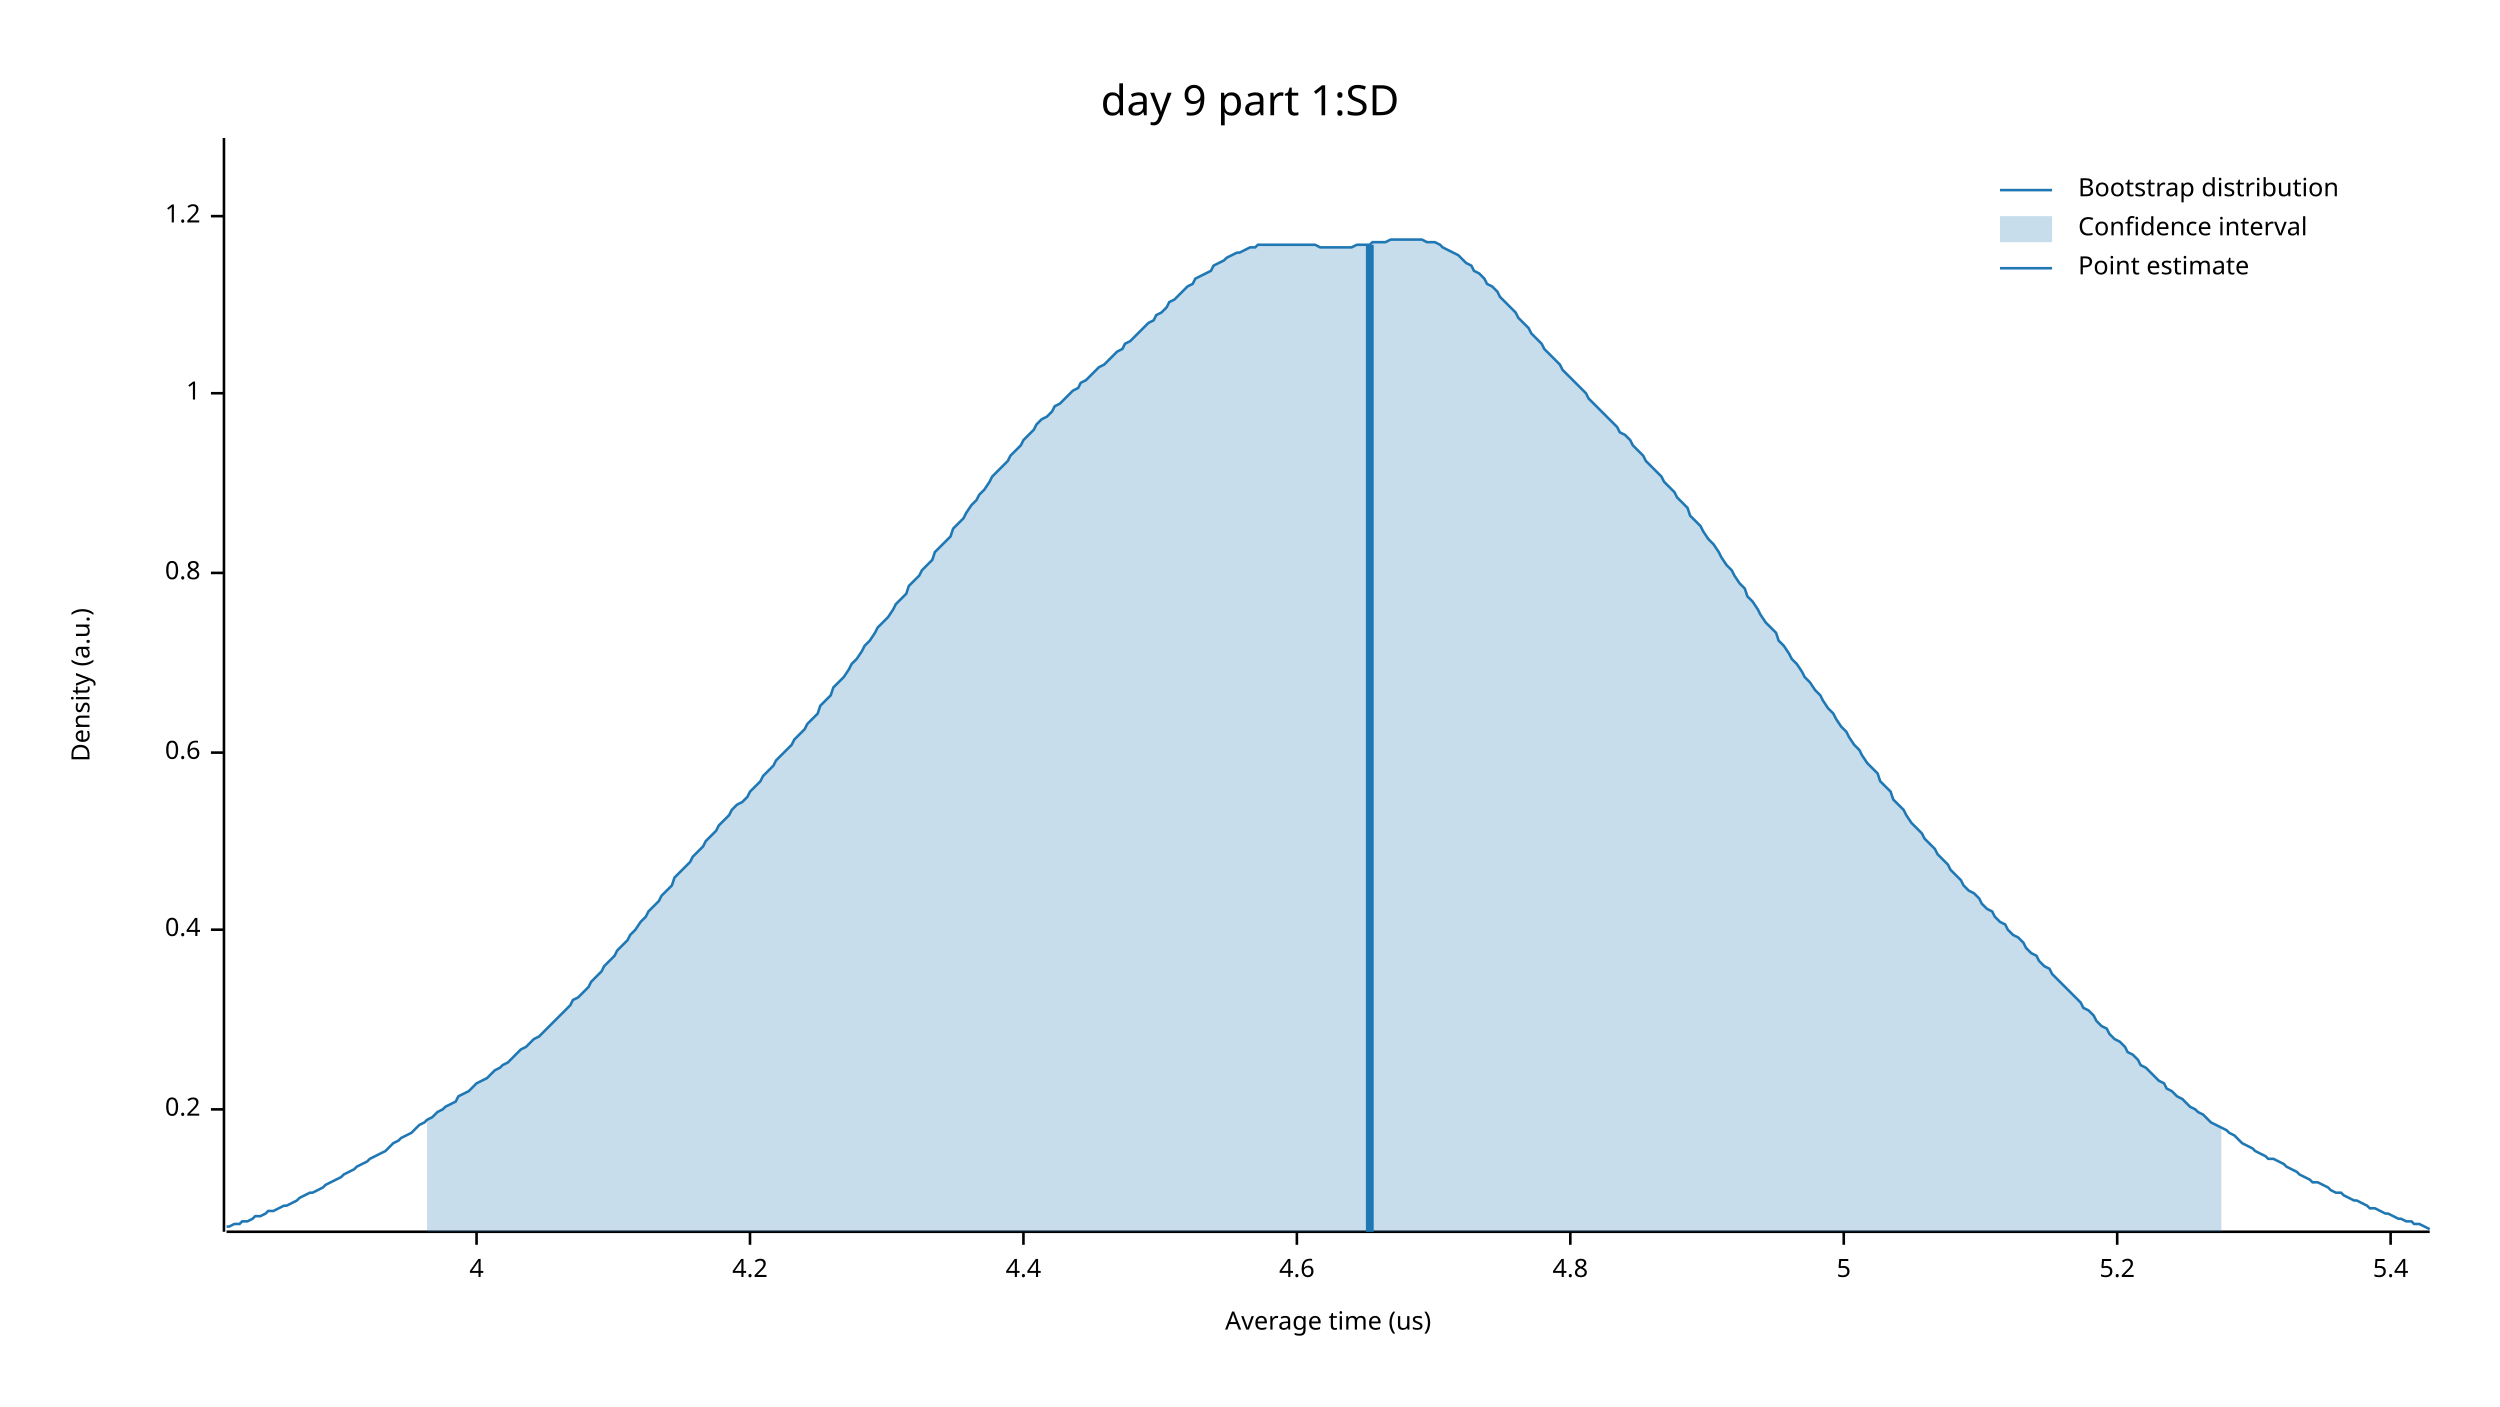
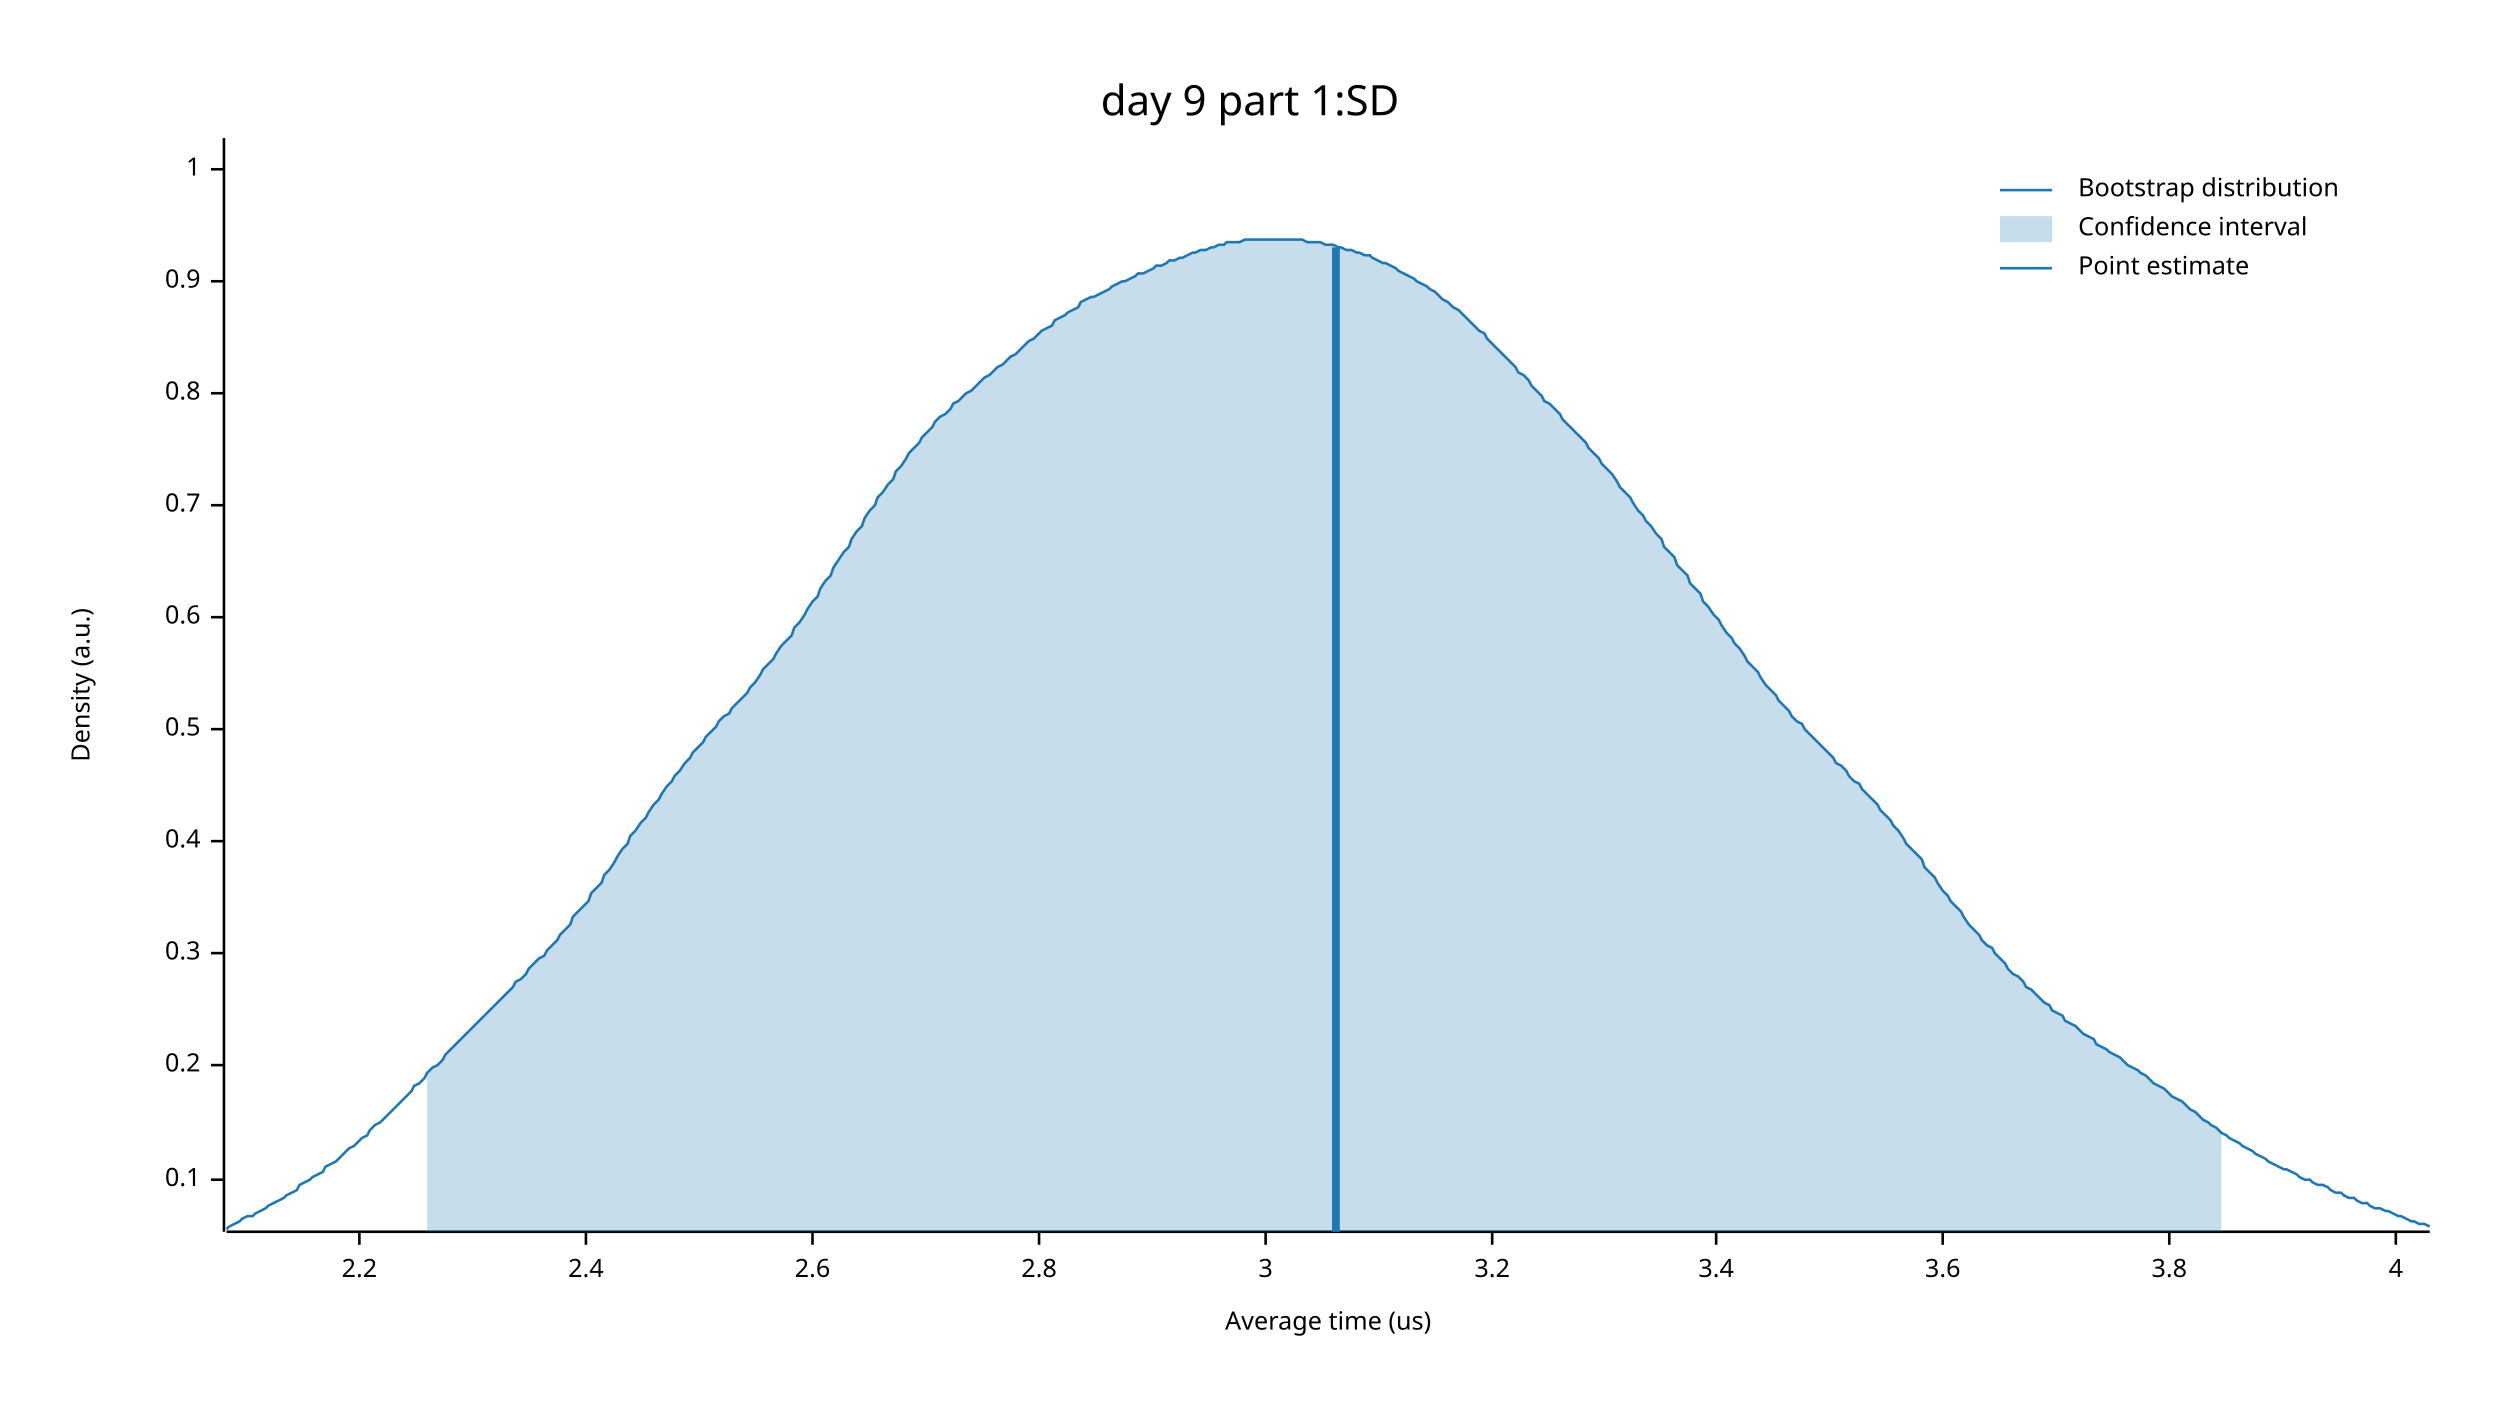
<svg xmlns="http://www.w3.org/2000/svg" width="960" height="540" viewBox="0 0 960 540">
  <text x="480" y="32" dy="0.76em" text-anchor="middle" font-family="sans-serif" font-size="16.129" opacity="1" fill="#000000">
day 9 part 1:SD
</text>
  <text x="27" y="263" dy="0.76em" text-anchor="middle" font-family="sans-serif" font-size="9.677" opacity="1" fill="#000000" transform="rotate(270, 27, 263)">
Density (a.u.)
</text>
  <text x="510" y="513" dy="-0.5ex" text-anchor="middle" font-family="sans-serif" font-size="9.677" opacity="1" fill="#000000">
Average time (us)
</text>
  <polyline fill="none" opacity="1" stroke="#000000" stroke-width="1" points="86,53 86,473 " />
-   <text x="77" y="426" dy="0.5ex" text-anchor="end" font-family="sans-serif" font-size="9.677" opacity="1" fill="#000000">
+   <text x="77" y="453" dy="0.5ex" text-anchor="end" font-family="sans-serif" font-size="9.677" opacity="1" fill="#000000">
+ 0.1
+ </text>
+   <polyline fill="none" opacity="1" stroke="#000000" stroke-width="1" points="81,453 86,453 " />
+   <text x="77" y="409" dy="0.5ex" text-anchor="end" font-family="sans-serif" font-size="9.677" opacity="1" fill="#000000">
0.2
</text>
-   <polyline fill="none" opacity="1" stroke="#000000" stroke-width="1" points="81,426 86,426 " />
-   <text x="77" y="357" dy="0.5ex" text-anchor="end" font-family="sans-serif" font-size="9.677" opacity="1" fill="#000000">
+   <polyline fill="none" opacity="1" stroke="#000000" stroke-width="1" points="81,409 86,409 " />
+   <text x="77" y="366" dy="0.5ex" text-anchor="end" font-family="sans-serif" font-size="9.677" opacity="1" fill="#000000">
+ 0.3
+ </text>
+   <polyline fill="none" opacity="1" stroke="#000000" stroke-width="1" points="81,366 86,366 " />
+   <text x="77" y="323" dy="0.5ex" text-anchor="end" font-family="sans-serif" font-size="9.677" opacity="1" fill="#000000">
0.4
</text>
-   <polyline fill="none" opacity="1" stroke="#000000" stroke-width="1" points="81,357 86,357 " />
-   <text x="77" y="289" dy="0.5ex" text-anchor="end" font-family="sans-serif" font-size="9.677" opacity="1" fill="#000000">
+   <polyline fill="none" opacity="1" stroke="#000000" stroke-width="1" points="81,323 86,323 " />
+   <text x="77" y="280" dy="0.5ex" text-anchor="end" font-family="sans-serif" font-size="9.677" opacity="1" fill="#000000">
+ 0.5
+ </text>
+   <polyline fill="none" opacity="1" stroke="#000000" stroke-width="1" points="81,280 86,280 " />
+   <text x="77" y="237" dy="0.5ex" text-anchor="end" font-family="sans-serif" font-size="9.677" opacity="1" fill="#000000">
0.6
</text>
-   <polyline fill="none" opacity="1" stroke="#000000" stroke-width="1" points="81,289 86,289 " />
-   <text x="77" y="220" dy="0.5ex" text-anchor="end" font-family="sans-serif" font-size="9.677" opacity="1" fill="#000000">
+   <polyline fill="none" opacity="1" stroke="#000000" stroke-width="1" points="81,237 86,237 " />
+   <text x="77" y="194" dy="0.5ex" text-anchor="end" font-family="sans-serif" font-size="9.677" opacity="1" fill="#000000">
+ 0.7
+ </text>
+   <polyline fill="none" opacity="1" stroke="#000000" stroke-width="1" points="81,194 86,194 " />
+   <text x="77" y="151" dy="0.5ex" text-anchor="end" font-family="sans-serif" font-size="9.677" opacity="1" fill="#000000">
0.8
</text>
-   <polyline fill="none" opacity="1" stroke="#000000" stroke-width="1" points="81,220 86,220 " />
-   <text x="77" y="151" dy="0.5ex" text-anchor="end" font-family="sans-serif" font-size="9.677" opacity="1" fill="#000000">
+   <polyline fill="none" opacity="1" stroke="#000000" stroke-width="1" points="81,151 86,151 " />
+   <text x="77" y="108" dy="0.5ex" text-anchor="end" font-family="sans-serif" font-size="9.677" opacity="1" fill="#000000">
+ 0.9
+ </text>
+   <polyline fill="none" opacity="1" stroke="#000000" stroke-width="1" points="81,108 86,108 " />
+   <text x="77" y="65" dy="0.5ex" text-anchor="end" font-family="sans-serif" font-size="9.677" opacity="1" fill="#000000">
1
</text>
-   <polyline fill="none" opacity="1" stroke="#000000" stroke-width="1" points="81,151 86,151 " />
-   <text x="77" y="83" dy="0.5ex" text-anchor="end" font-family="sans-serif" font-size="9.677" opacity="1" fill="#000000">
- 1.2
+   <polyline fill="none" opacity="1" stroke="#000000" stroke-width="1" points="81,65 86,65 " />
+   <polyline fill="none" opacity="1" stroke="#000000" stroke-width="1" points="87,473 933,473 " />
+   <text x="138" y="483" dy="0.76em" text-anchor="middle" font-family="sans-serif" font-size="9.677" opacity="1" fill="#000000">
+ 2.2
</text>
-   <polyline fill="none" opacity="1" stroke="#000000" stroke-width="1" points="81,83 86,83 " />
-   <polyline fill="none" opacity="1" stroke="#000000" stroke-width="1" points="87,473 933,473 " />
-   <text x="183" y="483" dy="0.76em" text-anchor="middle" font-family="sans-serif" font-size="9.677" opacity="1" fill="#000000">
+   <polyline fill="none" opacity="1" stroke="#000000" stroke-width="1" points="138,473 138,478 " />
+   <text x="225" y="483" dy="0.76em" text-anchor="middle" font-family="sans-serif" font-size="9.677" opacity="1" fill="#000000">
+ 2.4
+ </text>
+   <polyline fill="none" opacity="1" stroke="#000000" stroke-width="1" points="225,473 225,478 " />
+   <text x="312" y="483" dy="0.76em" text-anchor="middle" font-family="sans-serif" font-size="9.677" opacity="1" fill="#000000">
+ 2.6
+ </text>
+   <polyline fill="none" opacity="1" stroke="#000000" stroke-width="1" points="312,473 312,478 " />
+   <text x="399" y="483" dy="0.76em" text-anchor="middle" font-family="sans-serif" font-size="9.677" opacity="1" fill="#000000">
+ 2.8
+ </text>
+   <polyline fill="none" opacity="1" stroke="#000000" stroke-width="1" points="399,473 399,478 " />
+   <text x="486" y="483" dy="0.76em" text-anchor="middle" font-family="sans-serif" font-size="9.677" opacity="1" fill="#000000">
+ 3
+ </text>
+   <polyline fill="none" opacity="1" stroke="#000000" stroke-width="1" points="486,473 486,478 " />
+   <text x="573" y="483" dy="0.76em" text-anchor="middle" font-family="sans-serif" font-size="9.677" opacity="1" fill="#000000">
+ 3.2
+ </text>
+   <polyline fill="none" opacity="1" stroke="#000000" stroke-width="1" points="573,473 573,478 " />
+   <text x="659" y="483" dy="0.76em" text-anchor="middle" font-family="sans-serif" font-size="9.677" opacity="1" fill="#000000">
+ 3.4
+ </text>
+   <polyline fill="none" opacity="1" stroke="#000000" stroke-width="1" points="659,473 659,478 " />
+   <text x="746" y="483" dy="0.76em" text-anchor="middle" font-family="sans-serif" font-size="9.677" opacity="1" fill="#000000">
+ 3.6
+ </text>
+   <polyline fill="none" opacity="1" stroke="#000000" stroke-width="1" points="746,473 746,478 " />
+   <text x="833" y="483" dy="0.76em" text-anchor="middle" font-family="sans-serif" font-size="9.677" opacity="1" fill="#000000">
+ 3.8
+ </text>
+   <polyline fill="none" opacity="1" stroke="#000000" stroke-width="1" points="833,473 833,478 " />
+   <text x="920" y="483" dy="0.76em" text-anchor="middle" font-family="sans-serif" font-size="9.677" opacity="1" fill="#000000">
4
</text>
-   <polyline fill="none" opacity="1" stroke="#000000" stroke-width="1" points="183,473 183,478 " />
-   <text x="288" y="483" dy="0.76em" text-anchor="middle" font-family="sans-serif" font-size="9.677" opacity="1" fill="#000000">
- 4.2
- </text>
-   <polyline fill="none" opacity="1" stroke="#000000" stroke-width="1" points="288,473 288,478 " />
-   <text x="393" y="483" dy="0.76em" text-anchor="middle" font-family="sans-serif" font-size="9.677" opacity="1" fill="#000000">
- 4.4
- </text>
-   <polyline fill="none" opacity="1" stroke="#000000" stroke-width="1" points="393,473 393,478 " />
-   <text x="498" y="483" dy="0.76em" text-anchor="middle" font-family="sans-serif" font-size="9.677" opacity="1" fill="#000000">
- 4.6
- </text>
-   <polyline fill="none" opacity="1" stroke="#000000" stroke-width="1" points="498,473 498,478 " />
-   <text x="603" y="483" dy="0.76em" text-anchor="middle" font-family="sans-serif" font-size="9.677" opacity="1" fill="#000000">
- 4.8
- </text>
-   <polyline fill="none" opacity="1" stroke="#000000" stroke-width="1" points="603,473 603,478 " />
-   <text x="708" y="483" dy="0.76em" text-anchor="middle" font-family="sans-serif" font-size="9.677" opacity="1" fill="#000000">
- 5
- </text>
-   <polyline fill="none" opacity="1" stroke="#000000" stroke-width="1" points="708,473 708,478 " />
-   <text x="813" y="483" dy="0.76em" text-anchor="middle" font-family="sans-serif" font-size="9.677" opacity="1" fill="#000000">
- 5.2
- </text>
-   <polyline fill="none" opacity="1" stroke="#000000" stroke-width="1" points="813,473 813,478 " />
-   <text x="918" y="483" dy="0.76em" text-anchor="middle" font-family="sans-serif" font-size="9.677" opacity="1" fill="#000000">
- 5.4
- </text>
-   <polyline fill="none" opacity="1" stroke="#000000" stroke-width="1" points="918,473 918,478 " />
-   <polyline fill="none" opacity="1" stroke="#1F78B4" stroke-width="1" points="87,471 88,471 90,470 92,470 93,469 95,469 97,468 98,467 100,467 102,466 103,465 105,465 107,464 109,463 110,463 112,462 114,461 115,460 117,459 119,458 120,458 122,457 124,456 125,455 127,454 129,453 131,452 132,451 134,450 136,449 137,448 139,447 141,446 142,445 144,444 146,443 148,442 149,441 151,439 153,438 154,437 156,436 158,435 159,434 161,432 163,431 164,430 166,429 168,427 170,426 171,425 173,424 175,423 176,421 178,420 180,419 181,418 183,416 185,415 187,414 188,413 190,411 192,410 193,409 195,408 197,406 198,405 200,403 202,402 203,401 205,399 207,398 209,396 210,395 212,393 214,391 215,390 217,388 219,386 220,384 222,383 224,381 226,379 227,377 229,375 231,373 232,371 234,369 236,367 237,365 239,363 241,361 242,359 244,357 246,354 248,352 249,350 251,348 253,346 254,344 256,342 258,340 259,337 261,335 263,333 265,331 266,329 268,327 270,325 271,323 273,321 275,319 276,317 278,315 280,313 281,311 283,309 285,308 287,306 288,304 290,302 292,300 293,298 295,296 297,294 298,292 300,290 302,288 304,286 305,284 307,282 309,280 310,278 312,276 314,274 315,271 317,269 319,267 320,264 322,262 324,260 326,257 327,255 329,253 331,250 332,248 334,246 336,243 337,241 339,239 341,237 343,234 344,232 346,230 348,228 349,225 351,223 353,221 354,219 356,217 358,215 359,212 361,210 363,208 365,206 366,203 368,201 370,199 371,197 373,194 375,192 376,190 378,188 380,185 381,183 383,181 385,179 387,177 388,175 390,173 392,171 393,169 395,167 397,165 398,163 400,161 402,160 404,158 405,156 407,155 409,153 410,152 412,150 414,149 415,147 417,146 419,144 420,143 422,141 424,140 426,138 427,137 429,135 431,134 432,132 434,131 436,129 437,128 439,126 441,124 443,123 444,121 446,120 448,118 449,116 451,115 453,113 454,112 456,110 458,109 459,107 461,106 463,105 465,104 466,102 468,101 470,100 471,99 473,98 475,97 476,97 478,96 480,95 482,95 483,94 485,94 487,94 488,94 490,94 492,94 493,94 495,94 497,94 498,94 500,94 502,94 504,94 505,94 507,95 509,95 510,95 512,95 514,95 515,95 517,95 519,95 521,94 522,94 524,94 526,94 527,93 529,93 531,93 532,93 534,92 536,92 537,92 539,92 541,92 543,92 544,92 546,92 548,93 549,93 551,93 553,94 554,95 556,96 558,97 560,98 561,99 563,101 565,102 566,104 568,105 570,107 571,109 573,110 575,112 576,114 578,116 580,118 582,120 583,122 585,124 587,126 588,128 590,130 592,132 593,134 595,136 597,138 599,140 600,142 602,144 604,146 605,147 607,149 609,151 610,153 612,155 614,157 615,158 617,160 619,162 621,164 622,166 624,167 626,169 627,171 629,173 631,175 632,177 634,179 636,181 638,183 639,185 641,187 643,189 644,191 646,193 648,195 649,198 651,200 653,202 654,204 656,207 658,209 660,212 661,214 663,217 665,219 666,221 668,224 670,226 671,229 673,231 675,234 676,236 678,239 680,241 682,243 683,246 685,248 687,251 688,253 690,255 692,258 693,260 695,262 697,265 699,267 700,269 702,272 704,274 705,276 707,279 709,281 710,283 712,286 714,288 715,290 717,293 719,295 721,297 722,300 724,302 726,304 727,307 729,309 731,311 732,313 734,316 736,318 738,320 739,322 741,324 743,326 744,328 746,330 748,332 749,334 751,336 753,338 754,340 756,342 758,343 760,345 761,347 763,349 765,350 766,352 768,354 770,355 771,357 773,359 775,360 777,362 778,364 780,366 782,367 783,369 785,371 787,372 788,374 790,376 792,378 793,379 795,381 797,383 799,385 800,387 802,388 804,390 805,392 807,394 809,395 810,397 812,399 814,400 816,402 817,404 819,405 821,407 822,409 824,410 826,412 827,413 829,415 831,416 832,418 834,419 836,421 838,422 839,423 841,425 843,426 844,427 846,428 848,430 849,431 851,432 853,433 855,434 856,435 858,436 860,438 861,439 863,440 865,441 866,442 868,443 870,444 871,445 873,445 875,446 877,447 878,448 880,449 882,450 883,451 885,452 887,453 888,454 890,454 892,455 894,456 895,457 897,458 899,458 900,459 902,460 904,461 905,461 907,462 909,463 910,464 912,464 914,465 916,466 917,466 919,467 921,468 922,468 924,469 926,469 927,470 929,470 931,471 933,472 " />
-   <polygon opacity="0.25" fill="#1F78B4" points="164,430 166,429 168,427 170,426 171,425 173,424 175,423 176,421 178,420 180,419 181,418 183,416 185,415 187,414 188,413 190,411 192,410 193,409 195,408 197,406 198,405 200,403 202,402 203,401 205,399 207,398 209,396 210,395 212,393 214,391 215,390 217,388 219,386 220,384 222,383 224,381 226,379 227,377 229,375 231,373 232,371 234,369 236,367 237,365 239,363 241,361 242,359 244,357 246,354 248,352 249,350 251,348 253,346 254,344 256,342 258,340 259,337 261,335 263,333 265,331 266,329 268,327 270,325 271,323 273,321 275,319 276,317 278,315 280,313 281,311 283,309 285,308 287,306 288,304 290,302 292,300 293,298 295,296 297,294 298,292 300,290 302,288 304,286 305,284 307,282 309,280 310,278 312,276 314,274 315,271 317,269 319,267 320,264 322,262 324,260 326,257 327,255 329,253 331,250 332,248 334,246 336,243 337,241 339,239 341,237 343,234 344,232 346,230 348,228 349,225 351,223 353,221 354,219 356,217 358,215 359,212 361,210 363,208 365,206 366,203 368,201 370,199 371,197 373,194 375,192 376,190 378,188 380,185 381,183 383,181 385,179 387,177 388,175 390,173 392,171 393,169 395,167 397,165 398,163 400,161 402,160 404,158 405,156 407,155 409,153 410,152 412,150 414,149 415,147 417,146 419,144 420,143 422,141 424,140 426,138 427,137 429,135 431,134 432,132 434,131 436,129 437,128 439,126 441,124 443,123 444,121 446,120 448,118 449,116 451,115 453,113 454,112 456,110 458,109 459,107 461,106 463,105 465,104 466,102 468,101 470,100 471,99 473,98 475,97 476,97 478,96 480,95 482,95 483,94 485,94 487,94 488,94 490,94 492,94 493,94 495,94 497,94 498,94 500,94 502,94 504,94 505,94 507,95 509,95 510,95 512,95 514,95 515,95 517,95 519,95 521,94 522,94 524,94 526,94 527,93 529,93 531,93 532,93 534,92 536,92 537,92 539,92 541,92 543,92 544,92 546,92 548,93 549,93 551,93 553,94 554,95 556,96 558,97 560,98 561,99 563,101 565,102 566,104 568,105 570,107 571,109 573,110 575,112 576,114 578,116 580,118 582,120 583,122 585,124 587,126 588,128 590,130 592,132 593,134 595,136 597,138 599,140 600,142 602,144 604,146 605,147 607,149 609,151 610,153 612,155 614,157 615,158 617,160 619,162 621,164 622,166 624,167 626,169 627,171 629,173 631,175 632,177 634,179 636,181 638,183 639,185 641,187 643,189 644,191 646,193 648,195 649,198 651,200 653,202 654,204 656,207 658,209 660,212 661,214 663,217 665,219 666,221 668,224 670,226 671,229 673,231 675,234 676,236 678,239 680,241 682,243 683,246 685,248 687,251 688,253 690,255 692,258 693,260 695,262 697,265 699,267 700,269 702,272 704,274 705,276 707,279 709,281 710,283 712,286 714,288 715,290 717,293 719,295 721,297 722,300 724,302 726,304 727,307 729,309 731,311 732,313 734,316 736,318 738,320 739,322 741,324 743,326 744,328 746,330 748,332 749,334 751,336 753,338 754,340 756,342 758,343 760,345 761,347 763,349 765,350 766,352 768,354 770,355 771,357 773,359 775,360 777,362 778,364 780,366 782,367 783,369 785,371 787,372 788,374 790,376 792,378 793,379 795,381 797,383 799,385 800,387 802,388 804,390 805,392 807,394 809,395 810,397 812,399 814,400 816,402 817,404 819,405 821,407 822,409 824,410 826,412 827,413 829,415 831,416 832,418 834,419 836,421 838,422 839,423 841,425 843,426 844,427 846,428 848,430 849,431 851,432 853,433 853,473 164,473 " />
-   <polyline fill="none" opacity="1" stroke="#1F78B4" stroke-width="3" points="526,473 526,94 " />
+   <polyline fill="none" opacity="1" stroke="#000000" stroke-width="1" points="920,473 920,478 " />
+   <polyline fill="none" opacity="1" stroke="#1F78B4" stroke-width="1" points="87,472 88,471 90,470 92,469 93,468 95,467 97,467 98,466 100,465 102,464 103,463 105,462 107,461 109,460 110,459 112,458 114,457 115,455 117,454 119,453 120,452 122,451 124,450 125,448 127,447 129,446 131,444 132,443 134,441 136,440 137,439 139,437 141,436 142,434 144,432 146,431 148,429 149,428 151,426 153,424 154,423 156,421 158,419 159,417 161,416 163,414 164,412 166,410 168,409 170,407 171,405 173,403 175,401 176,400 178,398 180,396 181,395 183,393 185,391 187,389 188,388 190,386 192,384 193,383 195,381 197,379 198,377 200,376 202,374 203,372 205,370 207,368 209,367 210,365 212,363 214,361 215,359 217,357 219,355 220,352 222,350 224,348 226,346 227,343 229,341 231,339 232,336 234,334 236,331 237,329 239,326 241,324 242,321 244,319 246,316 248,314 249,312 251,309 253,307 254,305 256,302 258,300 259,298 261,296 263,293 265,291 266,289 268,287 270,285 271,283 273,281 275,279 276,277 278,275 280,274 281,272 283,270 285,268 287,266 288,264 290,262 292,259 293,257 295,255 297,253 298,251 300,248 302,246 304,244 305,241 307,239 309,236 310,234 312,231 314,229 315,226 317,223 319,221 320,218 322,215 324,212 326,210 327,207 329,204 331,202 332,199 334,196 336,194 337,191 339,189 341,186 343,184 344,181 346,179 348,176 349,174 351,172 353,170 354,168 356,166 358,164 359,162 361,160 363,159 365,157 366,155 368,154 370,152 371,151 373,150 375,148 376,147 378,145 380,144 381,143 383,141 385,140 387,138 388,137 390,136 392,134 393,133 395,131 397,130 398,129 400,127 402,126 404,125 405,123 407,122 409,121 410,120 412,119 414,118 415,116 417,115 419,114 420,114 422,113 424,112 426,111 427,110 429,109 431,108 432,108 434,107 436,106 437,105 439,105 441,104 443,103 444,102 446,102 448,101 449,100 451,100 453,99 454,99 456,98 458,97 459,97 461,96 463,96 465,95 466,95 468,94 470,94 471,93 473,93 475,93 476,93 478,92 480,92 482,92 483,92 485,92 487,92 488,92 490,92 492,92 493,92 495,92 497,92 498,92 500,92 502,93 504,93 505,93 507,93 509,94 510,94 512,94 514,95 515,95 517,96 519,96 521,97 522,97 524,98 526,98 527,99 529,100 531,101 532,101 534,102 536,103 537,104 539,105 541,106 543,107 544,108 546,109 548,110 549,111 551,112 553,114 554,115 556,116 558,118 560,119 561,120 563,122 565,124 566,125 568,127 570,128 571,130 573,132 575,134 576,135 578,137 580,139 582,141 583,143 585,144 587,146 588,148 590,150 592,152 593,154 595,155 597,157 599,159 600,161 602,163 604,165 605,166 607,168 609,170 610,172 612,174 614,176 615,178 617,180 619,182 621,185 622,187 624,189 626,191 627,193 629,196 631,198 632,200 634,202 636,205 638,207 639,210 641,212 643,214 644,217 646,219 648,221 649,224 651,226 653,228 654,231 656,233 658,236 660,238 661,240 663,243 665,245 666,247 668,249 670,252 671,254 673,256 675,258 676,260 678,263 680,265 682,267 683,269 685,271 687,273 688,275 690,277 692,278 693,280 695,282 697,284 699,286 700,287 702,289 704,291 705,293 707,294 709,296 710,298 712,300 714,301 715,303 717,305 719,307 721,309 722,311 724,313 726,315 727,317 729,319 731,322 732,324 734,326 736,328 738,330 739,333 741,335 743,337 744,339 746,342 748,344 749,346 751,348 753,350 754,352 756,355 758,357 760,359 761,361 763,363 765,364 766,366 768,368 770,370 771,372 773,374 775,375 777,377 778,379 780,380 782,382 783,383 785,385 787,386 788,388 790,389 792,390 793,392 795,393 797,394 799,396 800,397 802,398 804,399 805,401 807,402 809,403 810,404 812,405 814,406 816,408 817,409 819,410 821,411 822,412 824,413 826,415 827,416 829,417 831,418 832,419 834,421 836,422 838,423 839,424 841,426 843,427 844,428 846,430 848,431 849,432 851,433 853,435 855,436 856,437 858,438 860,439 861,440 863,441 865,442 866,443 868,444 870,445 871,446 873,447 875,448 877,449 878,449 880,450 882,451 883,452 885,453 887,453 888,454 890,455 892,455 894,456 895,457 897,458 899,458 900,459 902,460 904,460 905,461 907,462 909,462 910,463 912,464 914,464 916,465 917,465 919,466 921,467 922,467 924,468 926,469 927,469 929,470 931,470 933,471 " />
+   <polygon opacity="0.25" fill="#1F78B4" points="164,412 166,410 168,409 170,407 171,405 173,403 175,401 176,400 178,398 180,396 181,395 183,393 185,391 187,389 188,388 190,386 192,384 193,383 195,381 197,379 198,377 200,376 202,374 203,372 205,370 207,368 209,367 210,365 212,363 214,361 215,359 217,357 219,355 220,352 222,350 224,348 226,346 227,343 229,341 231,339 232,336 234,334 236,331 237,329 239,326 241,324 242,321 244,319 246,316 248,314 249,312 251,309 253,307 254,305 256,302 258,300 259,298 261,296 263,293 265,291 266,289 268,287 270,285 271,283 273,281 275,279 276,277 278,275 280,274 281,272 283,270 285,268 287,266 288,264 290,262 292,259 293,257 295,255 297,253 298,251 300,248 302,246 304,244 305,241 307,239 309,236 310,234 312,231 314,229 315,226 317,223 319,221 320,218 322,215 324,212 326,210 327,207 329,204 331,202 332,199 334,196 336,194 337,191 339,189 341,186 343,184 344,181 346,179 348,176 349,174 351,172 353,170 354,168 356,166 358,164 359,162 361,160 363,159 365,157 366,155 368,154 370,152 371,151 373,150 375,148 376,147 378,145 380,144 381,143 383,141 385,140 387,138 388,137 390,136 392,134 393,133 395,131 397,130 398,129 400,127 402,126 404,125 405,123 407,122 409,121 410,120 412,119 414,118 415,116 417,115 419,114 420,114 422,113 424,112 426,111 427,110 429,109 431,108 432,108 434,107 436,106 437,105 439,105 441,104 443,103 444,102 446,102 448,101 449,100 451,100 453,99 454,99 456,98 458,97 459,97 461,96 463,96 465,95 466,95 468,94 470,94 471,93 473,93 475,93 476,93 478,92 480,92 482,92 483,92 485,92 487,92 488,92 490,92 492,92 493,92 495,92 497,92 498,92 500,92 502,93 504,93 505,93 507,93 509,94 510,94 512,94 514,95 515,95 517,96 519,96 521,97 522,97 524,98 526,98 527,99 529,100 531,101 532,101 534,102 536,103 537,104 539,105 541,106 543,107 544,108 546,109 548,110 549,111 551,112 553,114 554,115 556,116 558,118 560,119 561,120 563,122 565,124 566,125 568,127 570,128 571,130 573,132 575,134 576,135 578,137 580,139 582,141 583,143 585,144 587,146 588,148 590,150 592,152 593,154 595,155 597,157 599,159 600,161 602,163 604,165 605,166 607,168 609,170 610,172 612,174 614,176 615,178 617,180 619,182 621,185 622,187 624,189 626,191 627,193 629,196 631,198 632,200 634,202 636,205 638,207 639,210 641,212 643,214 644,217 646,219 648,221 649,224 651,226 653,228 654,231 656,233 658,236 660,238 661,240 663,243 665,245 666,247 668,249 670,252 671,254 673,256 675,258 676,260 678,263 680,265 682,267 683,269 685,271 687,273 688,275 690,277 692,278 693,280 695,282 697,284 699,286 700,287 702,289 704,291 705,293 707,294 709,296 710,298 712,300 714,301 715,303 717,305 719,307 721,309 722,311 724,313 726,315 727,317 729,319 731,322 732,324 734,326 736,328 738,330 739,333 741,335 743,337 744,339 746,342 748,344 749,346 751,348 753,350 754,352 756,355 758,357 760,359 761,361 763,363 765,364 766,366 768,368 770,370 771,372 773,374 775,375 777,377 778,379 780,380 782,382 783,383 785,385 787,386 788,388 790,389 792,390 793,392 795,393 797,394 799,396 800,397 802,398 804,399 805,401 807,402 809,403 810,404 812,405 814,406 816,408 817,409 819,410 821,411 822,412 824,413 826,415 827,416 829,417 831,418 832,419 834,421 836,422 838,423 839,424 841,426 843,427 844,428 846,430 848,431 849,432 851,433 853,435 853,473 164,473 " />
+   <polyline fill="none" opacity="1" stroke="#1F78B4" stroke-width="3" points="513,473 513,95 " />
  <text x="798" y="68" dy="0.76em" text-anchor="start" font-family="sans-serif" font-size="9.677" opacity="1" fill="#000000">
Bootstrap distribution
</text>
  <text x="798" y="83" dy="0.76em" text-anchor="start" font-family="sans-serif" font-size="9.677" opacity="1" fill="#000000">
Confidence interval
</text>
  <text x="798" y="98" dy="0.76em" text-anchor="start" font-family="sans-serif" font-size="9.677" opacity="1" fill="#000000">
Point estimate
</text>
  <polyline fill="none" opacity="1" stroke="#1F78B4" stroke-width="1" points="768,73 788,73 " />
  <rect x="768" y="83" width="20" height="10" opacity="0.25" fill="#1F78B4" stroke="none" />
  <polyline fill="none" opacity="1" stroke="#1F78B4" stroke-width="1" points="768,103 788,103 " />
</svg>
